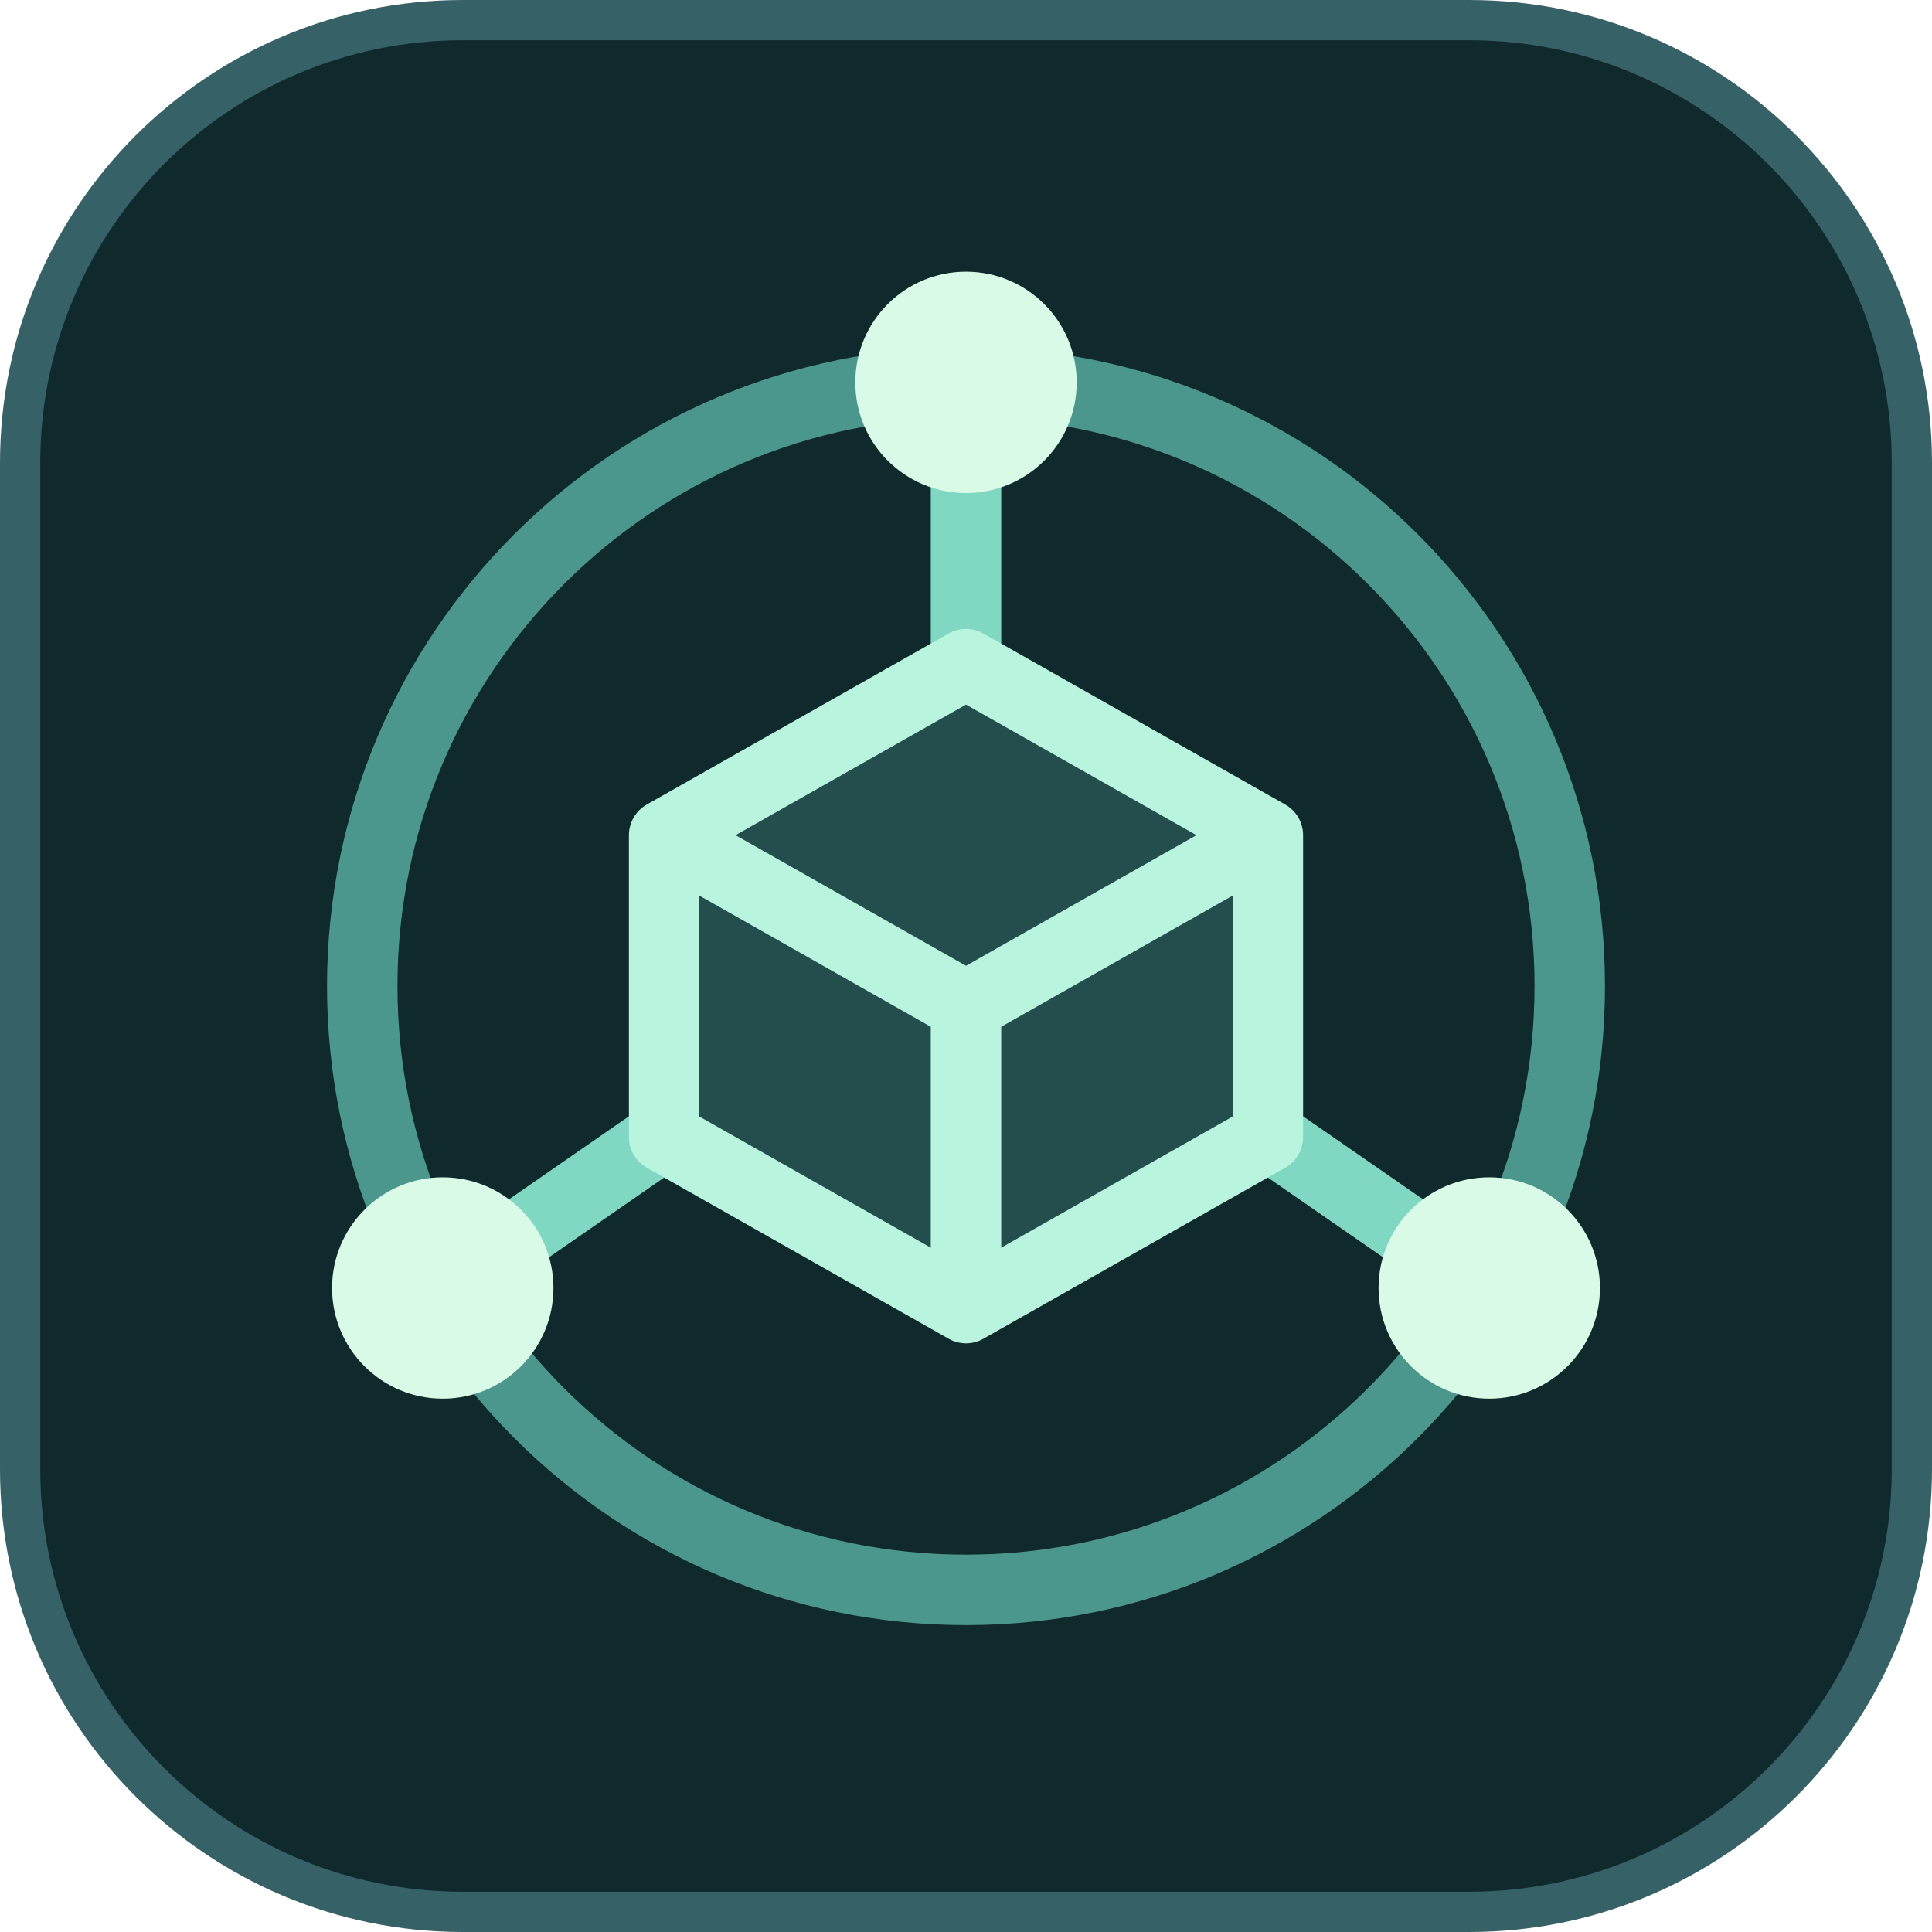
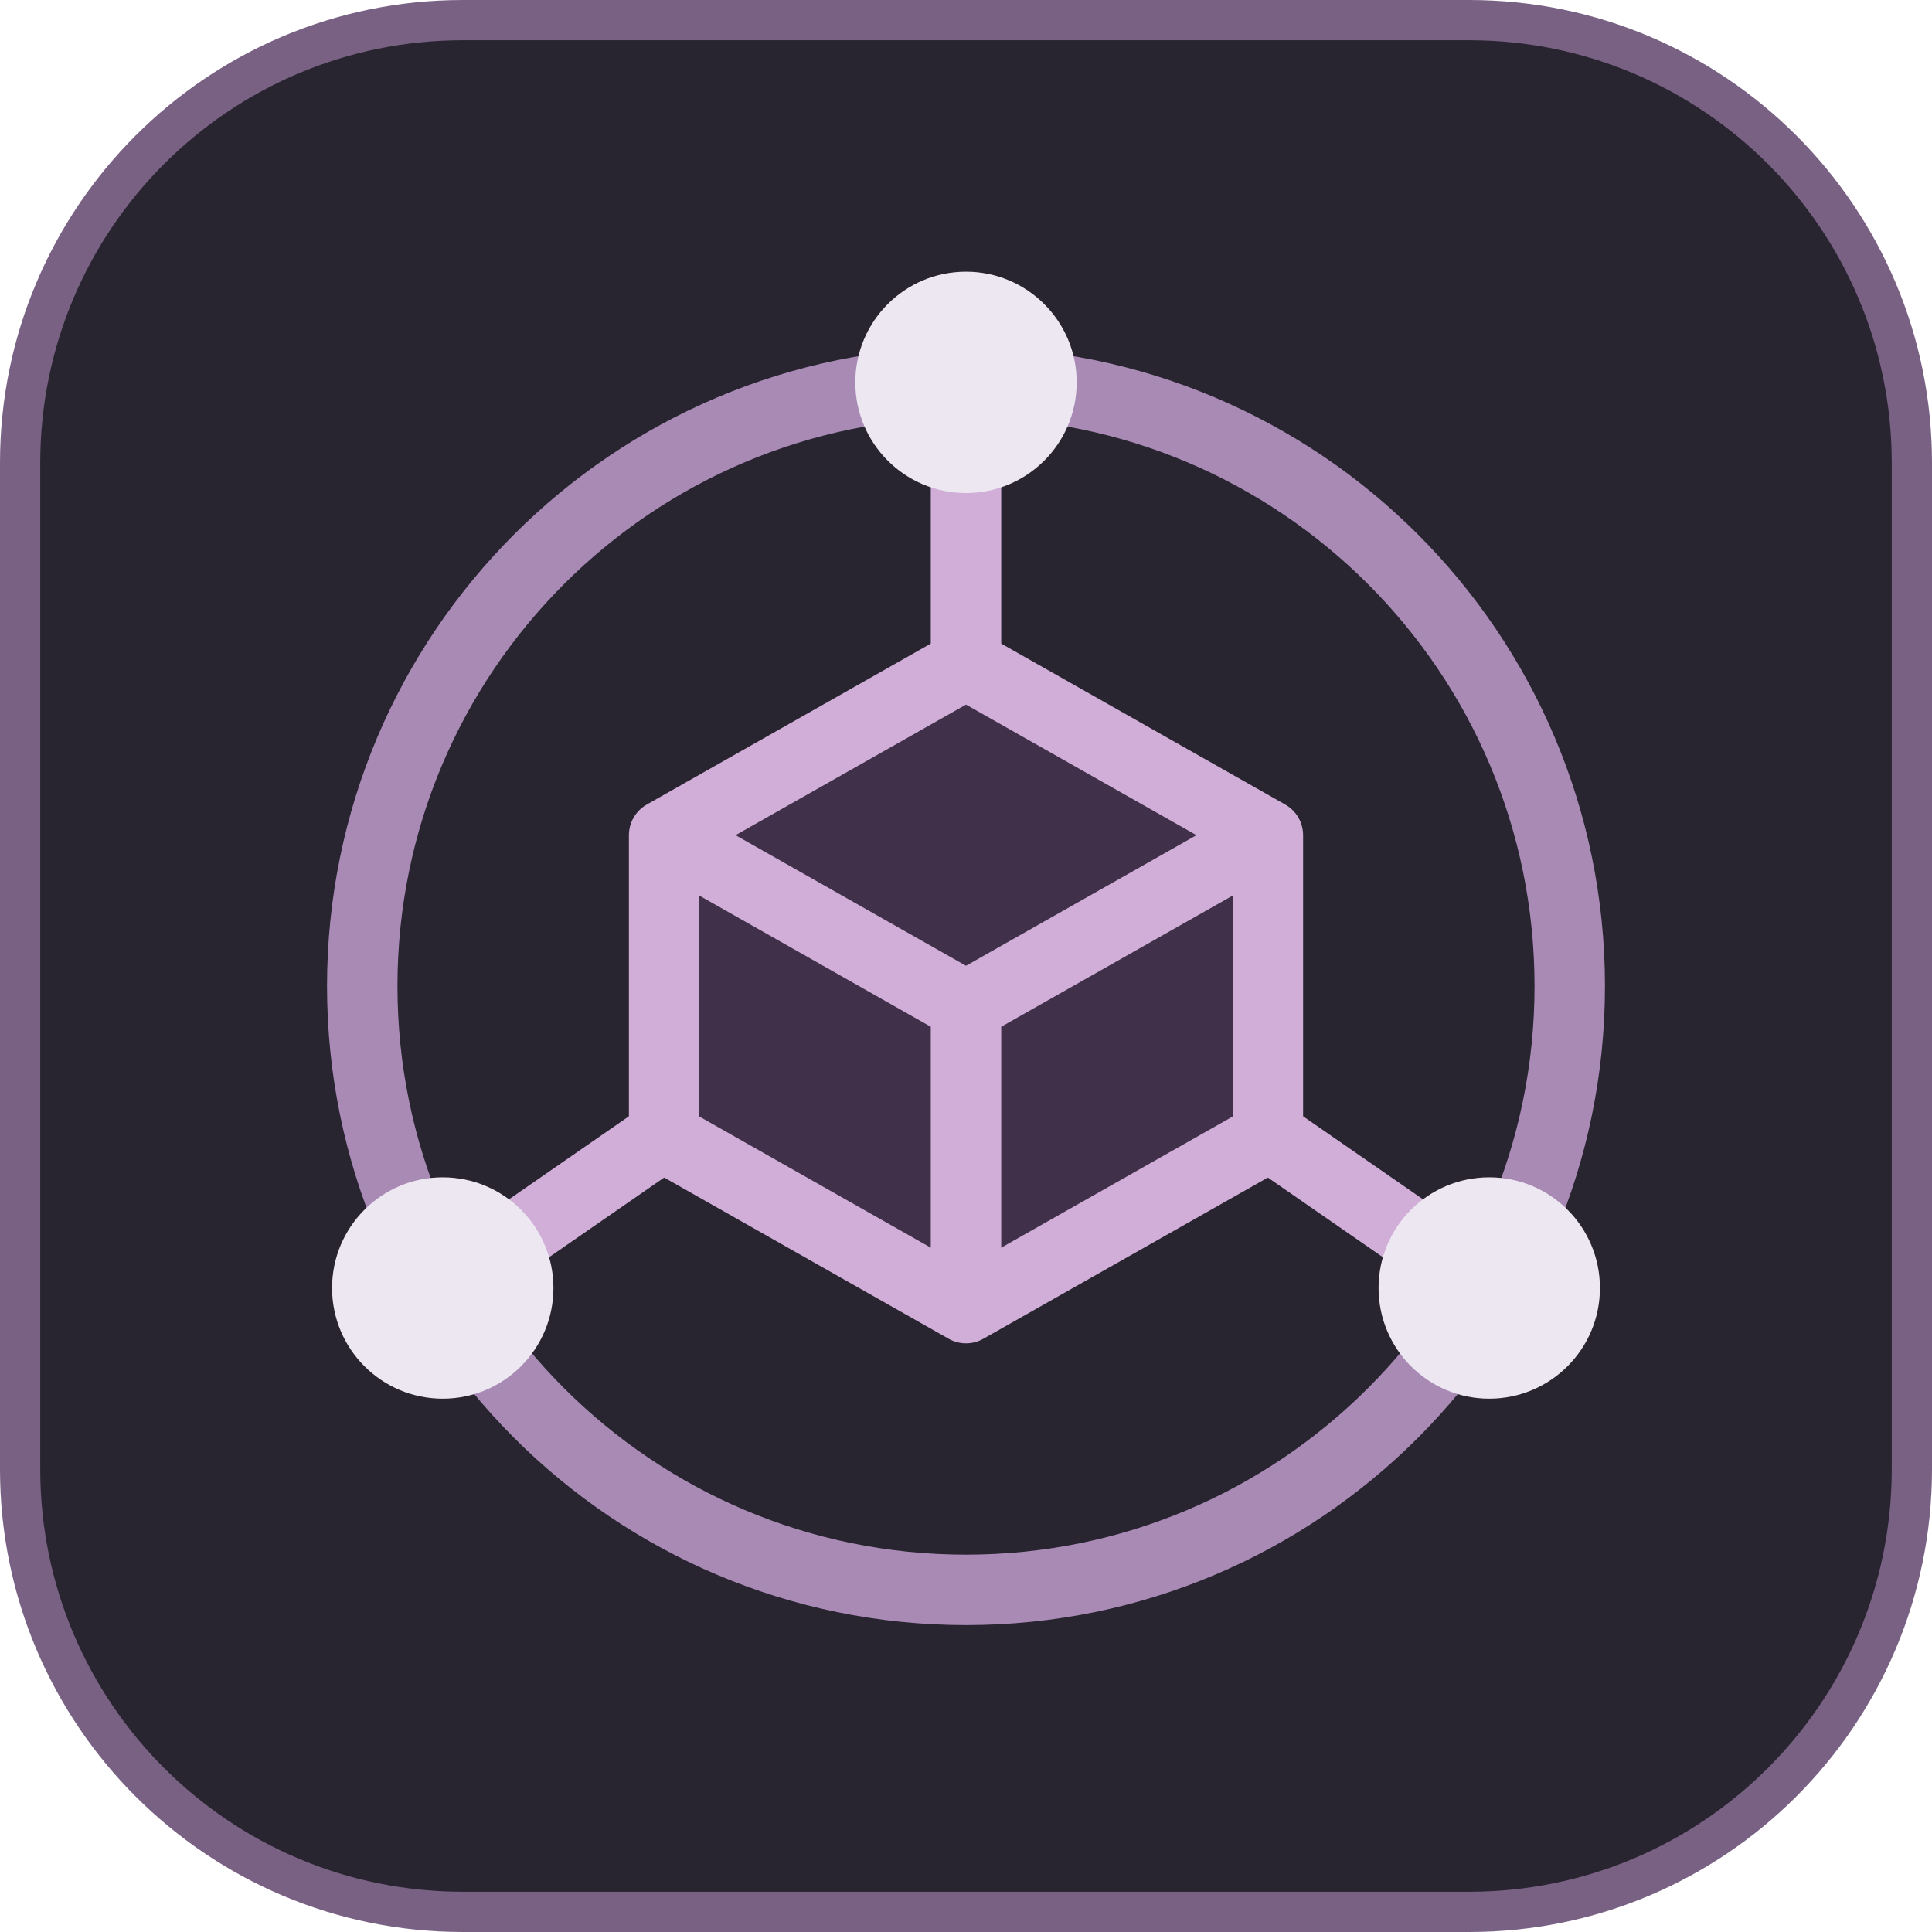
<svg xmlns="http://www.w3.org/2000/svg" viewBox="0 0 96 96" role="img" aria-labelledby="title desc">
-   <rect x="1" y="1" width="94" height="94" rx="22" fill="#10292c" stroke="#366267" stroke-width="2" />
-   <circle cx="48" cy="49" r="30" fill="none" stroke="#4c978d" stroke-width="3.5" />
-   <path d="M48 19v15M35 55l-13 9m39-9 13 9" fill="none" stroke="#80d7c2" stroke-width="3.5" stroke-linecap="round" />
-   <path d="m48 33 15 8.5v15L48 65l-15-8.5v-15Z" fill="#244e4e" stroke="#b8f4de" stroke-width="3.5" stroke-linejoin="round" />
-   <path d="M33 41.5 48 50l15-8.5M48 50v15" fill="none" stroke="#b8f4de" stroke-width="3.5" stroke-linejoin="round" />
-   <g fill="#d9fae6">
+   <rect x="1" y="1" width="94" height="94" rx="22" fill="#282430" stroke="#796184" stroke-width="2" />
+   <circle cx="48" cy="49" r="30" fill="none" stroke="#a88ab5" stroke-width="3.5" />
+   <path d="M48 19v15M35 55l-13 9m39-9 13 9" fill="none" stroke="#d0aed8" stroke-width="3.5" stroke-linecap="round" />
+   <path d="m48 33 15 8.5v15L48 65l-15-8.5v-15Z" fill="#403049" stroke="#d0aed8" stroke-width="3.5" stroke-linejoin="round" />
+   <path d="M33 41.5 48 50l15-8.5M48 50v15" fill="none" stroke="#d0aed8" stroke-width="3.5" stroke-linejoin="round" />
+   <g fill="#ece7f1">
    <circle cx="48" cy="19" r="5.5" />
    <circle cx="22" cy="64" r="5.5" />
    <circle cx="74" cy="64" r="5.5" />
  </g>
</svg>
